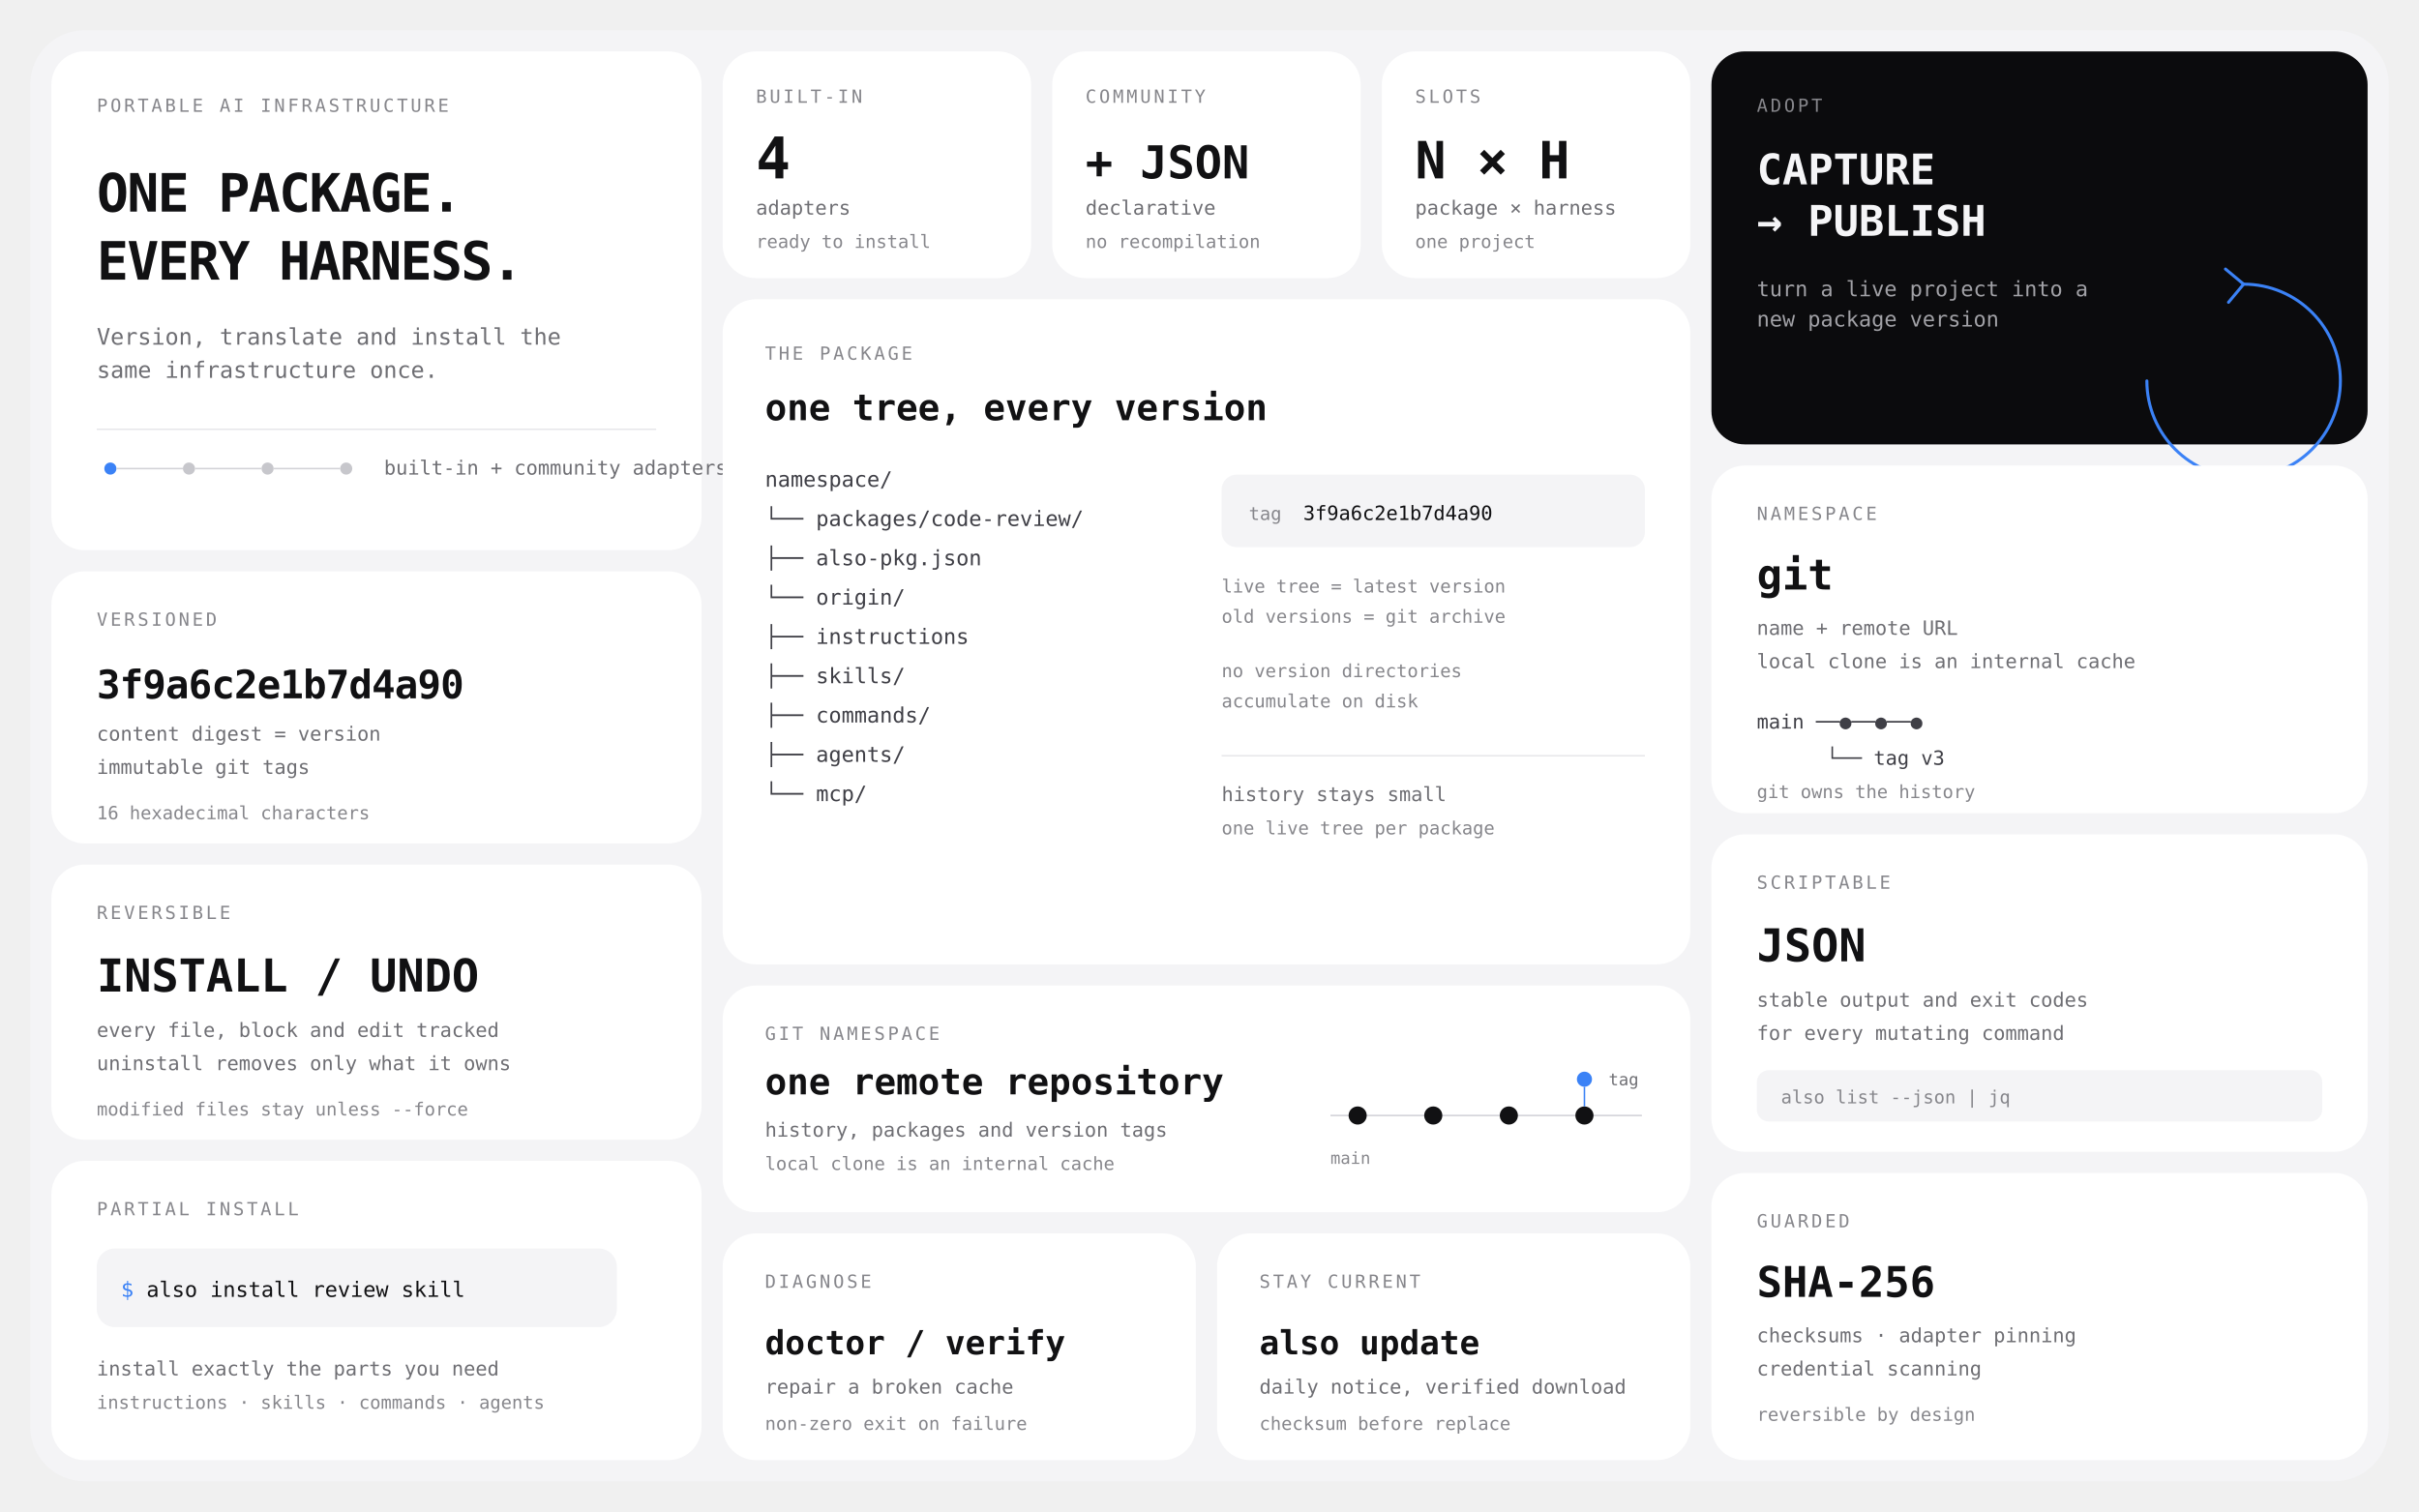
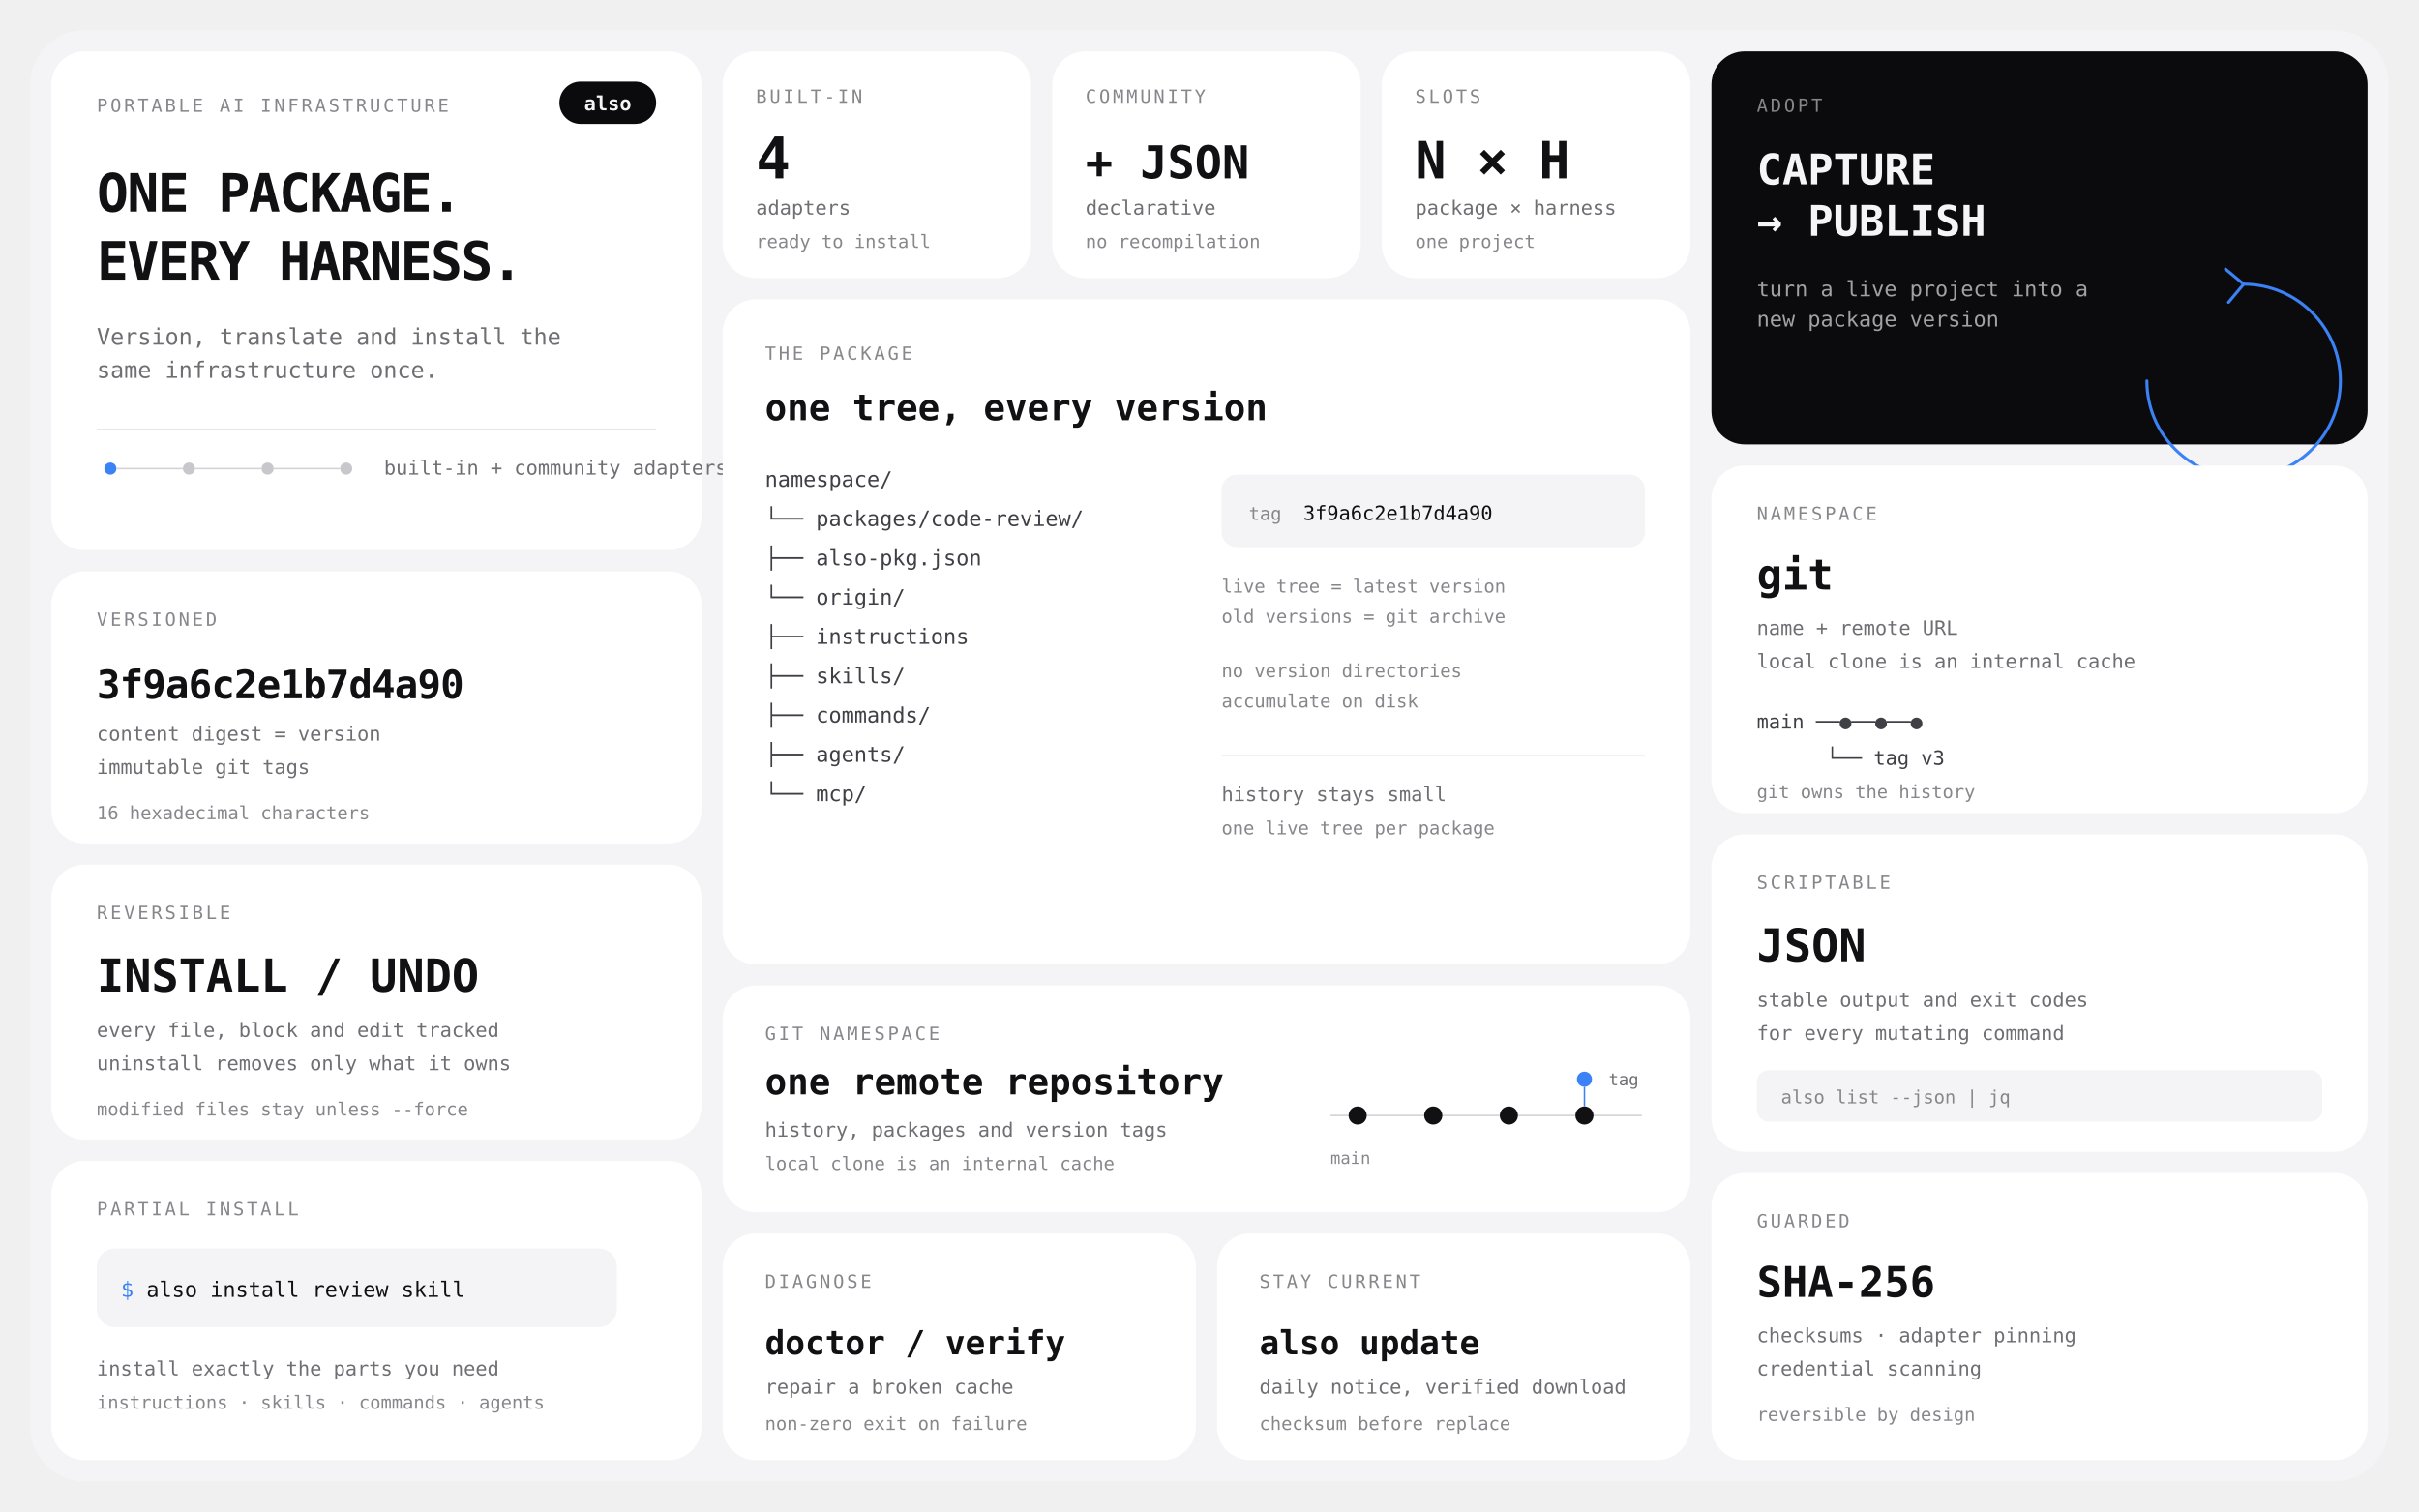
<svg xmlns="http://www.w3.org/2000/svg" font-family="'SFMono-Regular', 'JetBrains Mono', Menlo, Consolas, monospace" width="1600" height="1000" viewBox="0 0 1600 1000" fill="none">
  <defs>
    <linearGradient id="blue" x1="0" y1="0" x2="1" y2="1">
      <stop stop-color="#60A5FA" />
      <stop offset="1" stop-color="#2563EB" />
    </linearGradient>
    <filter id="shadow" x="-20%" y="-20%" width="140%" height="160%">
      <feDropShadow dx="0" dy="8" stdDeviation="14" flood-color="#1D1D1F" flood-opacity="0.06" />
    </filter>
    <style>
      .mono { font-family: "SFMono-Regular", "JetBrains Mono", Menlo, Consolas, monospace; }
      .label { font-size: 12px; letter-spacing: 1.8px; fill: #86868B; }
      .tiny { font-size: 13px; fill: #6E6E73; }
      .body { font-size: 15px; fill: #6E6E73; }
      .ink { fill: #111113; }
      .white { fill: #F5F5F7; }
      .muted { fill: #86868B; }
      .card { fill: #FFFFFF; }
      .dark { fill: #0B0B0D; }
      .line { stroke: #E7E7EA; stroke-width: 1; }
      .hair { stroke: #D2D2D7; stroke-width: 1; }
    </style>
  </defs>
  <rect x="20" y="20" width="1560" height="960" rx="36" fill="#F4F4F6" />
  <rect x="34" y="34" width="430" height="330" rx="22" fill="#FFFFFF" />
  <text x="64" y="74" class="mono label">PORTABLE AI INFRASTRUCTURE</text>
+   <rect x="370" y="54" width="64" height="28" rx="14" fill="#0B0B0D" />
+   <text x="402" y="73" text-anchor="middle" class="mono white" font-size="13" font-weight="700">also</text>
  <text x="64" y="140" class="mono ink" font-size="35" font-weight="700" letter-spacing="-1">ONE PACKAGE.</text>
  <text x="64" y="185" class="mono ink" font-size="35" font-weight="700" letter-spacing="-1">EVERY HARNESS.</text>
  <text x="64" y="228" class="mono body">Version, translate and install the</text>
  <text x="64" y="250" class="mono body">same infrastructure once.</text>
  <line x1="64" y1="284" x2="434" y2="284" class="line" />
  <g transform="translate(64, 310)">
    <circle cx="9" cy="0" r="4" fill="#3B82F6" />
    <circle cx="61" cy="0" r="4" fill="#C7C7CC" />
    <circle cx="113" cy="0" r="4" fill="#C7C7CC" />
    <circle cx="165" cy="0" r="4" fill="#C7C7CC" />
    <line x1="13" y1="0" x2="57" y2="0" stroke="#D2D2D7" />
    <line x1="65" y1="0" x2="109" y2="0" stroke="#D2D2D7" />
    <line x1="117" y1="0" x2="161" y2="0" stroke="#D2D2D7" />
    <text x="190" y="4" class="mono tiny">built-in + community adapters</text>
  </g>
  <rect x="34" y="378" width="430" height="180" rx="22" fill="#FFFFFF" />
  <text x="64" y="414" class="mono label">VERSIONED</text>
  <text x="64" y="462" class="mono ink" font-size="26" font-weight="600" letter-spacing="-0.5">3f9a6c2e1b7d4a90</text>
  <text x="64" y="490" class="mono tiny">content digest = version</text>
  <text x="64" y="512" class="mono tiny">immutable git tags</text>
  <text x="64" y="542" class="mono muted" font-size="12">16 hexadecimal characters</text>
  <rect x="34" y="572" width="430" height="182" rx="22" fill="#FFFFFF" />
  <text x="64" y="608" class="mono label">REVERSIBLE</text>
  <text x="64" y="656" class="mono ink" font-size="30" font-weight="700">INSTALL / UNDO</text>
  <text x="64" y="686" class="mono tiny">every file, block and edit tracked</text>
  <text x="64" y="708" class="mono tiny">uninstall removes only what it owns</text>
  <text x="64" y="738" class="mono muted" font-size="12">modified files stay unless --force</text>
  <rect x="34" y="768" width="430" height="198" rx="22" fill="#FFFFFF" />
  <text x="64" y="804" class="mono label">PARTIAL INSTALL</text>
  <rect x="64" y="826" width="344" height="52" rx="12" fill="#F4F4F6" />
  <text x="80" y="858" class="mono ink" font-size="14">
    <tspan fill="#3B82F6">$</tspan> also install review skill</text>
  <text x="64" y="910" class="mono tiny">install exactly the parts you need</text>
  <text x="64" y="932" class="mono muted" font-size="12">instructions · skills · commands · agents</text>
  <rect x="478" y="34" width="204" height="150" rx="22" fill="#FFFFFF" />
  <text x="500" y="68" class="mono label">BUILT-IN</text>
  <text x="500" y="118" class="mono ink" font-size="38" font-weight="700">4</text>
  <text x="500" y="142" class="mono tiny">adapters</text>
  <text x="500" y="164" class="mono muted" font-size="12">ready to install</text>
  <rect x="696" y="34" width="204" height="150" rx="22" fill="#FFFFFF" />
  <text x="718" y="68" class="mono label">COMMUNITY</text>
  <text x="718" y="118" class="mono ink" font-size="30" font-weight="700">+ JSON</text>
  <text x="718" y="142" class="mono tiny">declarative</text>
  <text x="718" y="164" class="mono muted" font-size="12">no recompilation</text>
  <rect x="914" y="34" width="204" height="150" rx="22" fill="#FFFFFF" />
  <text x="936" y="68" class="mono label">SLOTS</text>
  <text x="936" y="118" class="mono ink" font-size="34" font-weight="700">N × H</text>
  <text x="936" y="142" class="mono tiny">package × harness</text>
  <text x="936" y="164" class="mono muted" font-size="12">one project</text>
  <rect x="478" y="198" width="640" height="440" rx="22" fill="#FFFFFF" />
  <text x="506" y="238" class="mono label">THE PACKAGE</text>
  <text x="506" y="278" class="mono ink" font-size="24" font-weight="600">one tree, every version</text>
  <g class="mono" font-size="14" fill="#3F3F46">
    <text x="506" y="322">namespace/</text>
    <text x="506" y="348">└── packages/code-review/</text>
    <text x="506" y="374">    ├── also-pkg.json</text>
    <text x="506" y="400">    └── origin/</text>
    <text x="506" y="426">        ├── instructions</text>
    <text x="506" y="452">        ├── skills/</text>
    <text x="506" y="478">        ├── commands/</text>
    <text x="506" y="504">        ├── agents/</text>
    <text x="506" y="530">        └── mcp/</text>
  </g>
  <rect x="808" y="314" width="280" height="48" rx="10" fill="#F4F4F6" />
  <text x="826" y="344" class="mono muted" font-size="12">tag</text>
  <text x="862" y="344" class="mono ink" font-size="13">3f9a6c2e1b7d4a90</text>
  <text x="808" y="392" class="mono muted" font-size="12">live tree = latest version</text>
  <text x="808" y="412" class="mono muted" font-size="12">old versions = git archive</text>
  <text x="808" y="448" class="mono muted" font-size="12">no version directories</text>
  <text x="808" y="468" class="mono muted" font-size="12">accumulate on disk</text>
  <line x1="808" y1="500" x2="1088" y2="500" class="line" />
  <text x="808" y="530" class="mono tiny">history stays small</text>
  <text x="808" y="552" class="mono muted" font-size="12">one live tree per package</text>
  <rect x="478" y="652" width="640" height="150" rx="22" fill="#FFFFFF" />
  <text x="506" y="688" class="mono label">GIT NAMESPACE</text>
  <text x="506" y="724" class="mono ink" font-size="24" font-weight="600">one remote repository</text>
  <text x="506" y="752" class="mono tiny">history, packages and version tags</text>
  <text x="506" y="774" class="mono muted" font-size="12">local clone is an internal cache</text>
  <g transform="translate(880, 694)">
    <line x1="0" y1="44" x2="206" y2="44" stroke="#D2D2D7" />
    <circle cx="18" cy="44" r="6" fill="#111113" />
    <circle cx="68" cy="44" r="6" fill="#111113" />
    <circle cx="118" cy="44" r="6" fill="#111113" />
    <circle cx="168" cy="44" r="6" fill="#111113" />
    <circle cx="168" cy="20" r="5" fill="#3B82F6" />
    <line x1="168" y1="25" x2="168" y2="38" stroke="#3B82F6" />
    <text x="184" y="24" class="mono" font-size="11" fill="#6E6E73">tag</text>
    <text x="0" y="76" class="mono" font-size="11" fill="#86868B">main</text>
  </g>
  <rect x="478" y="816" width="313" height="150" rx="22" fill="#FFFFFF" />
  <text x="506" y="852" class="mono label">DIAGNOSE</text>
  <text x="506" y="896" class="mono ink" font-size="22" font-weight="600">doctor / verify</text>
  <text x="506" y="922" class="mono tiny">repair a broken cache</text>
  <text x="506" y="946" class="mono muted" font-size="12">non-zero exit on failure</text>
  <rect x="805" y="816" width="313" height="150" rx="22" fill="#FFFFFF" />
  <text x="833" y="852" class="mono label">STAY CURRENT</text>
  <text x="833" y="896" class="mono ink" font-size="22" font-weight="600">also update</text>
  <text x="833" y="922" class="mono tiny">daily notice, verified download</text>
  <text x="833" y="946" class="mono muted" font-size="12">checksum before replace</text>
  <rect x="1132" y="34" width="434" height="260" rx="22" class="dark" />
  <text x="1162" y="74" class="mono label" fill="#8E8E93">ADOPT</text>
  <text x="1162" y="122" class="mono white" font-size="28" font-weight="700">CAPTURE</text>
  <text x="1162" y="156" class="mono white" font-size="28" font-weight="700">→ PUBLISH</text>
  <text x="1162" y="196" class="mono" fill="#A1A1A6" font-size="14">turn a live project into a</text>
  <text x="1162" y="216" class="mono" fill="#A1A1A6" font-size="14">new package version</text>
  <g transform="translate(1420, 188)" stroke="#3B82F6" stroke-width="2" fill="none">
    <path d="M64 0A64 64 0 1 1 0 64" stroke-linecap="round" />
    <path d="M64 0l-12-10M64 0l-10 12" stroke-linecap="round" />
  </g>
  <rect x="1132" y="308" width="434" height="230" rx="22" fill="#FFFFFF" />
  <text x="1162" y="344" class="mono label">NAMESPACE</text>
  <text x="1162" y="390" class="mono ink" font-size="28" font-weight="700">git</text>
  <text x="1162" y="420" class="mono tiny">name + remote URL</text>
  <text x="1162" y="442" class="mono tiny">local clone is an internal cache</text>
  <g class="mono" font-size="13" fill="#3F3F46">
    <text x="1162" y="482">main ──●──●──●</text>
    <text x="1208" y="506">└── tag v3</text>
  </g>
  <text x="1162" y="528" class="mono muted" font-size="12">git owns the history</text>
  <rect x="1132" y="552" width="434" height="210" rx="22" fill="#FFFFFF" />
  <text x="1162" y="588" class="mono label">SCRIPTABLE</text>
  <text x="1162" y="636" class="mono ink" font-size="30" font-weight="700">JSON</text>
  <text x="1162" y="666" class="mono tiny">stable output and exit codes</text>
  <text x="1162" y="688" class="mono tiny">for every mutating command</text>
  <rect x="1162" y="708" width="374" height="34" rx="8" fill="#F4F4F6" />
  <text x="1178" y="730" class="mono muted" font-size="12">also list --json | jq</text>
  <rect x="1132" y="776" width="434" height="190" rx="22" fill="#FFFFFF" />
  <text x="1162" y="812" class="mono label">GUARDED</text>
  <text x="1162" y="858" class="mono ink" font-size="28" font-weight="700">SHA-256</text>
  <text x="1162" y="888" class="mono tiny">checksums · adapter pinning</text>
  <text x="1162" y="910" class="mono tiny">credential scanning</text>
  <text x="1162" y="940" class="mono muted" font-size="12">reversible by design</text>
</svg>
